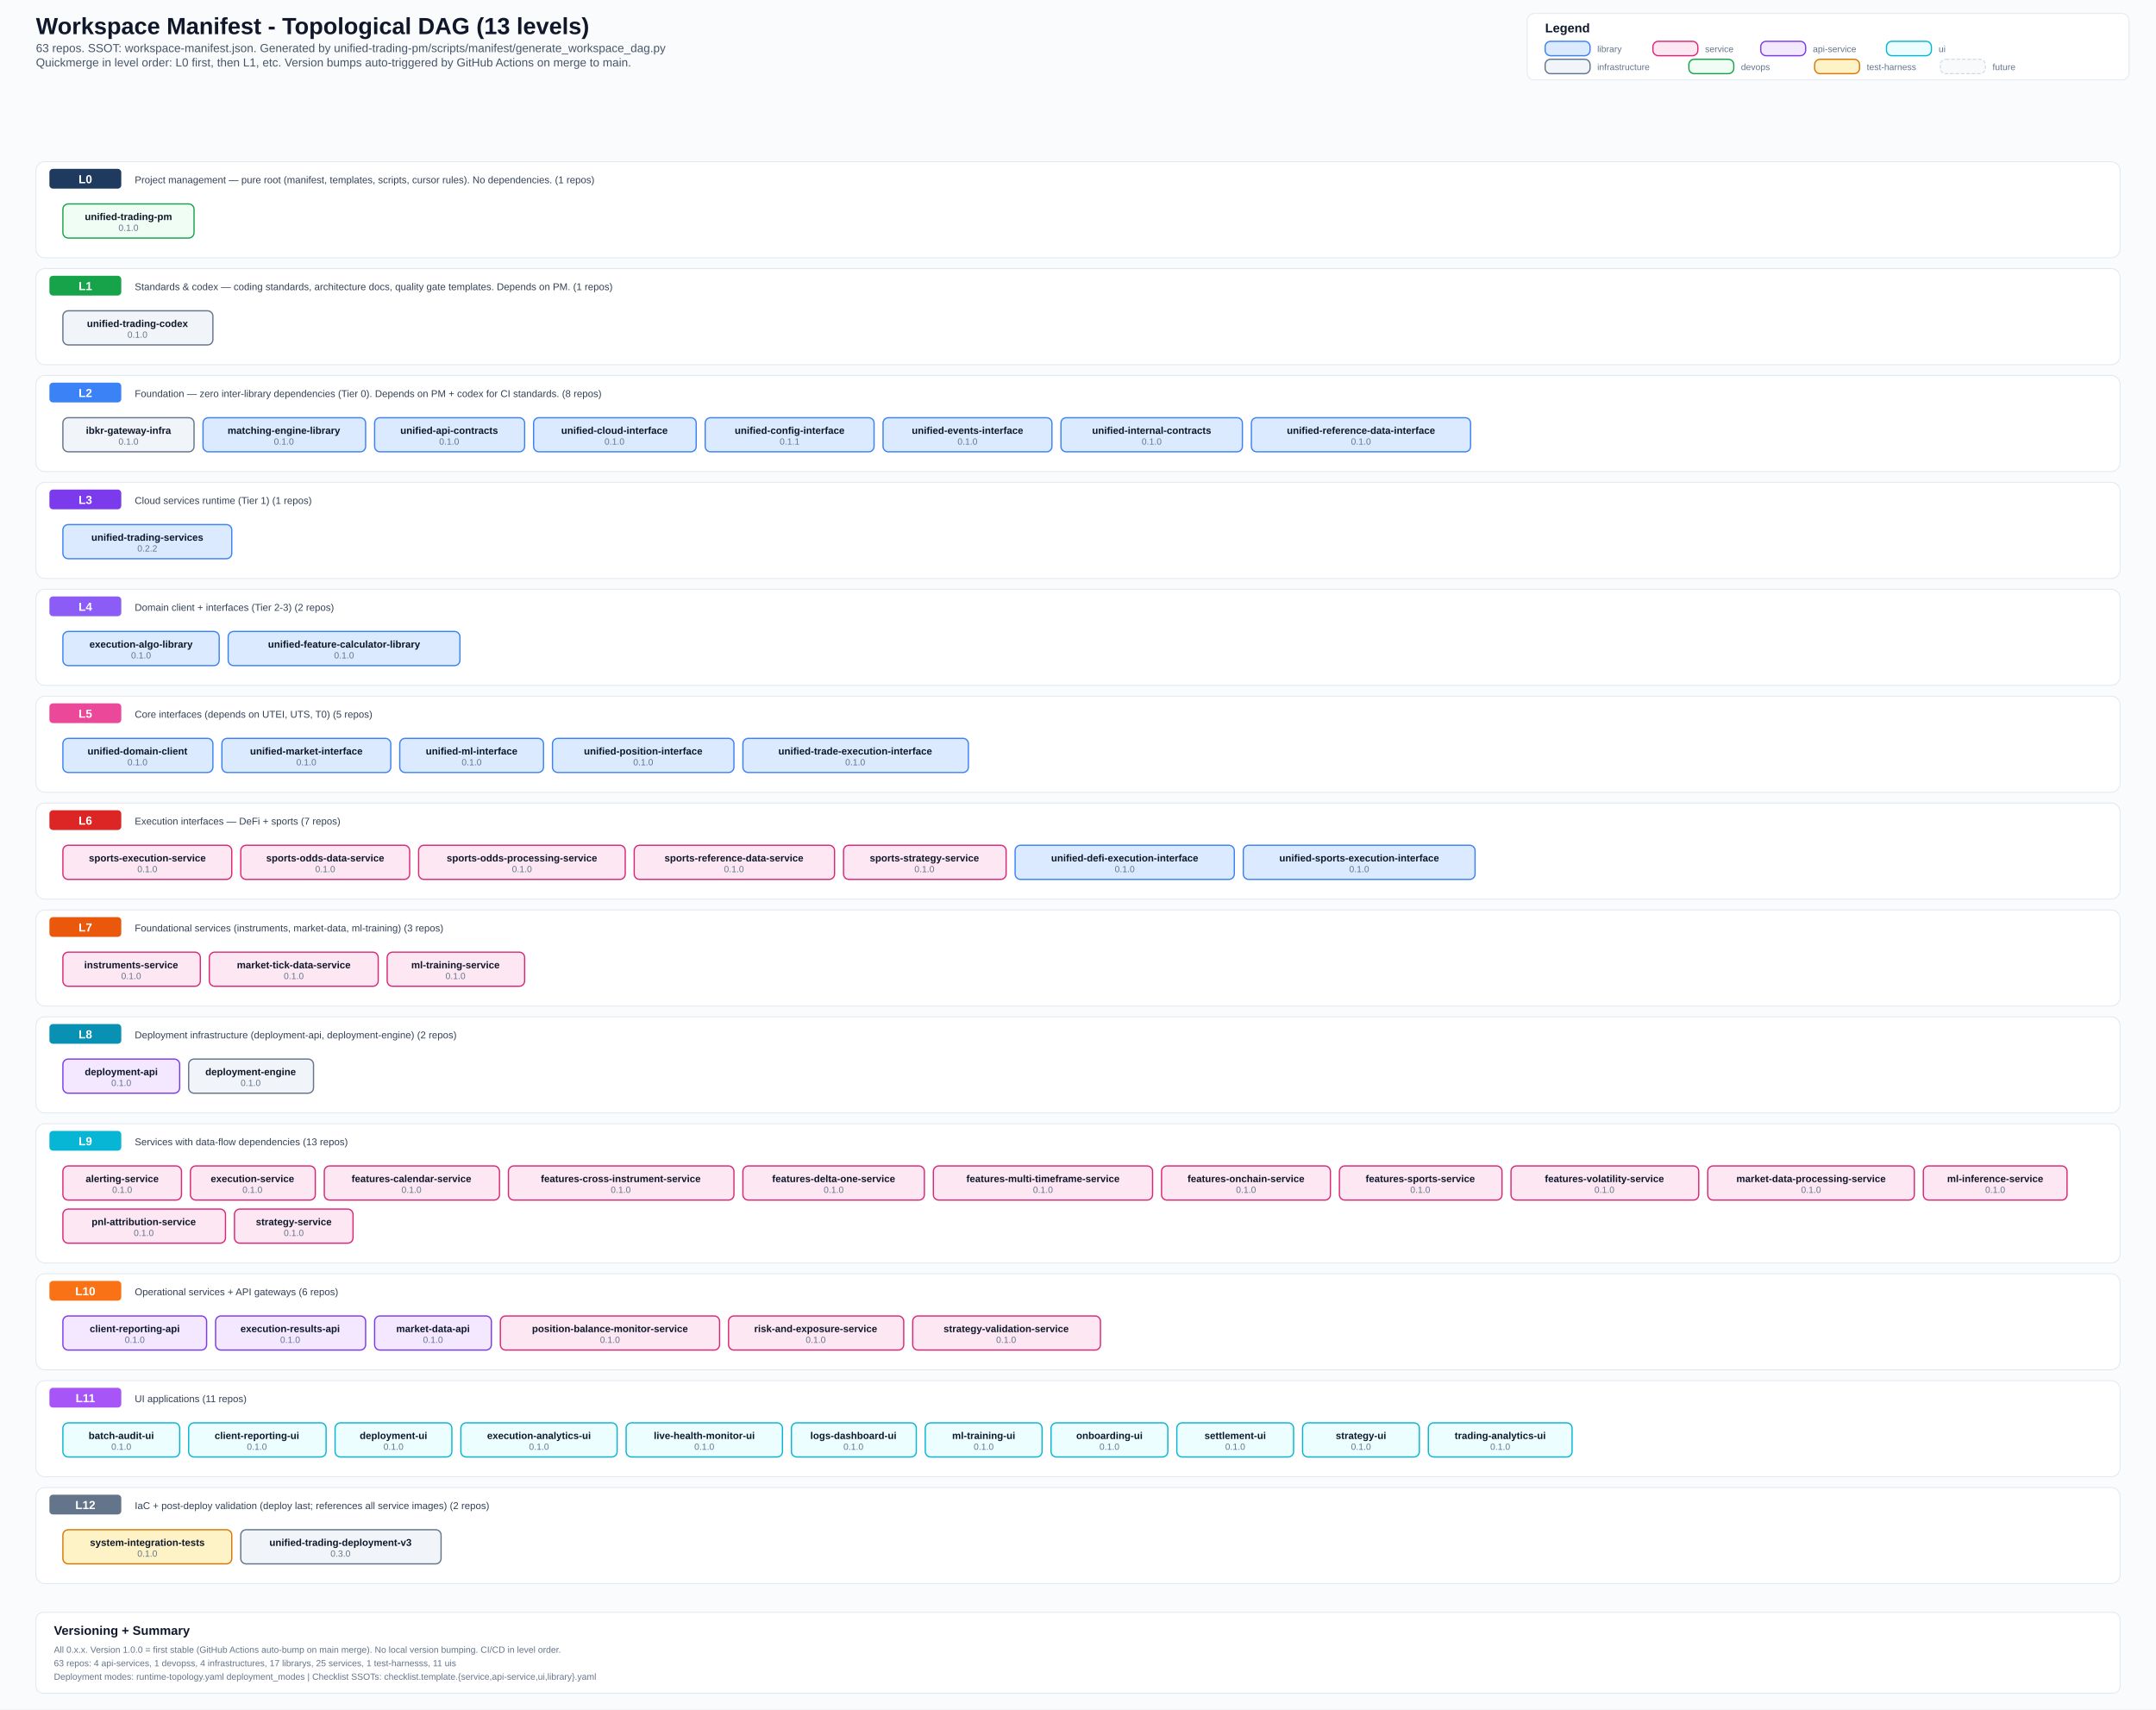
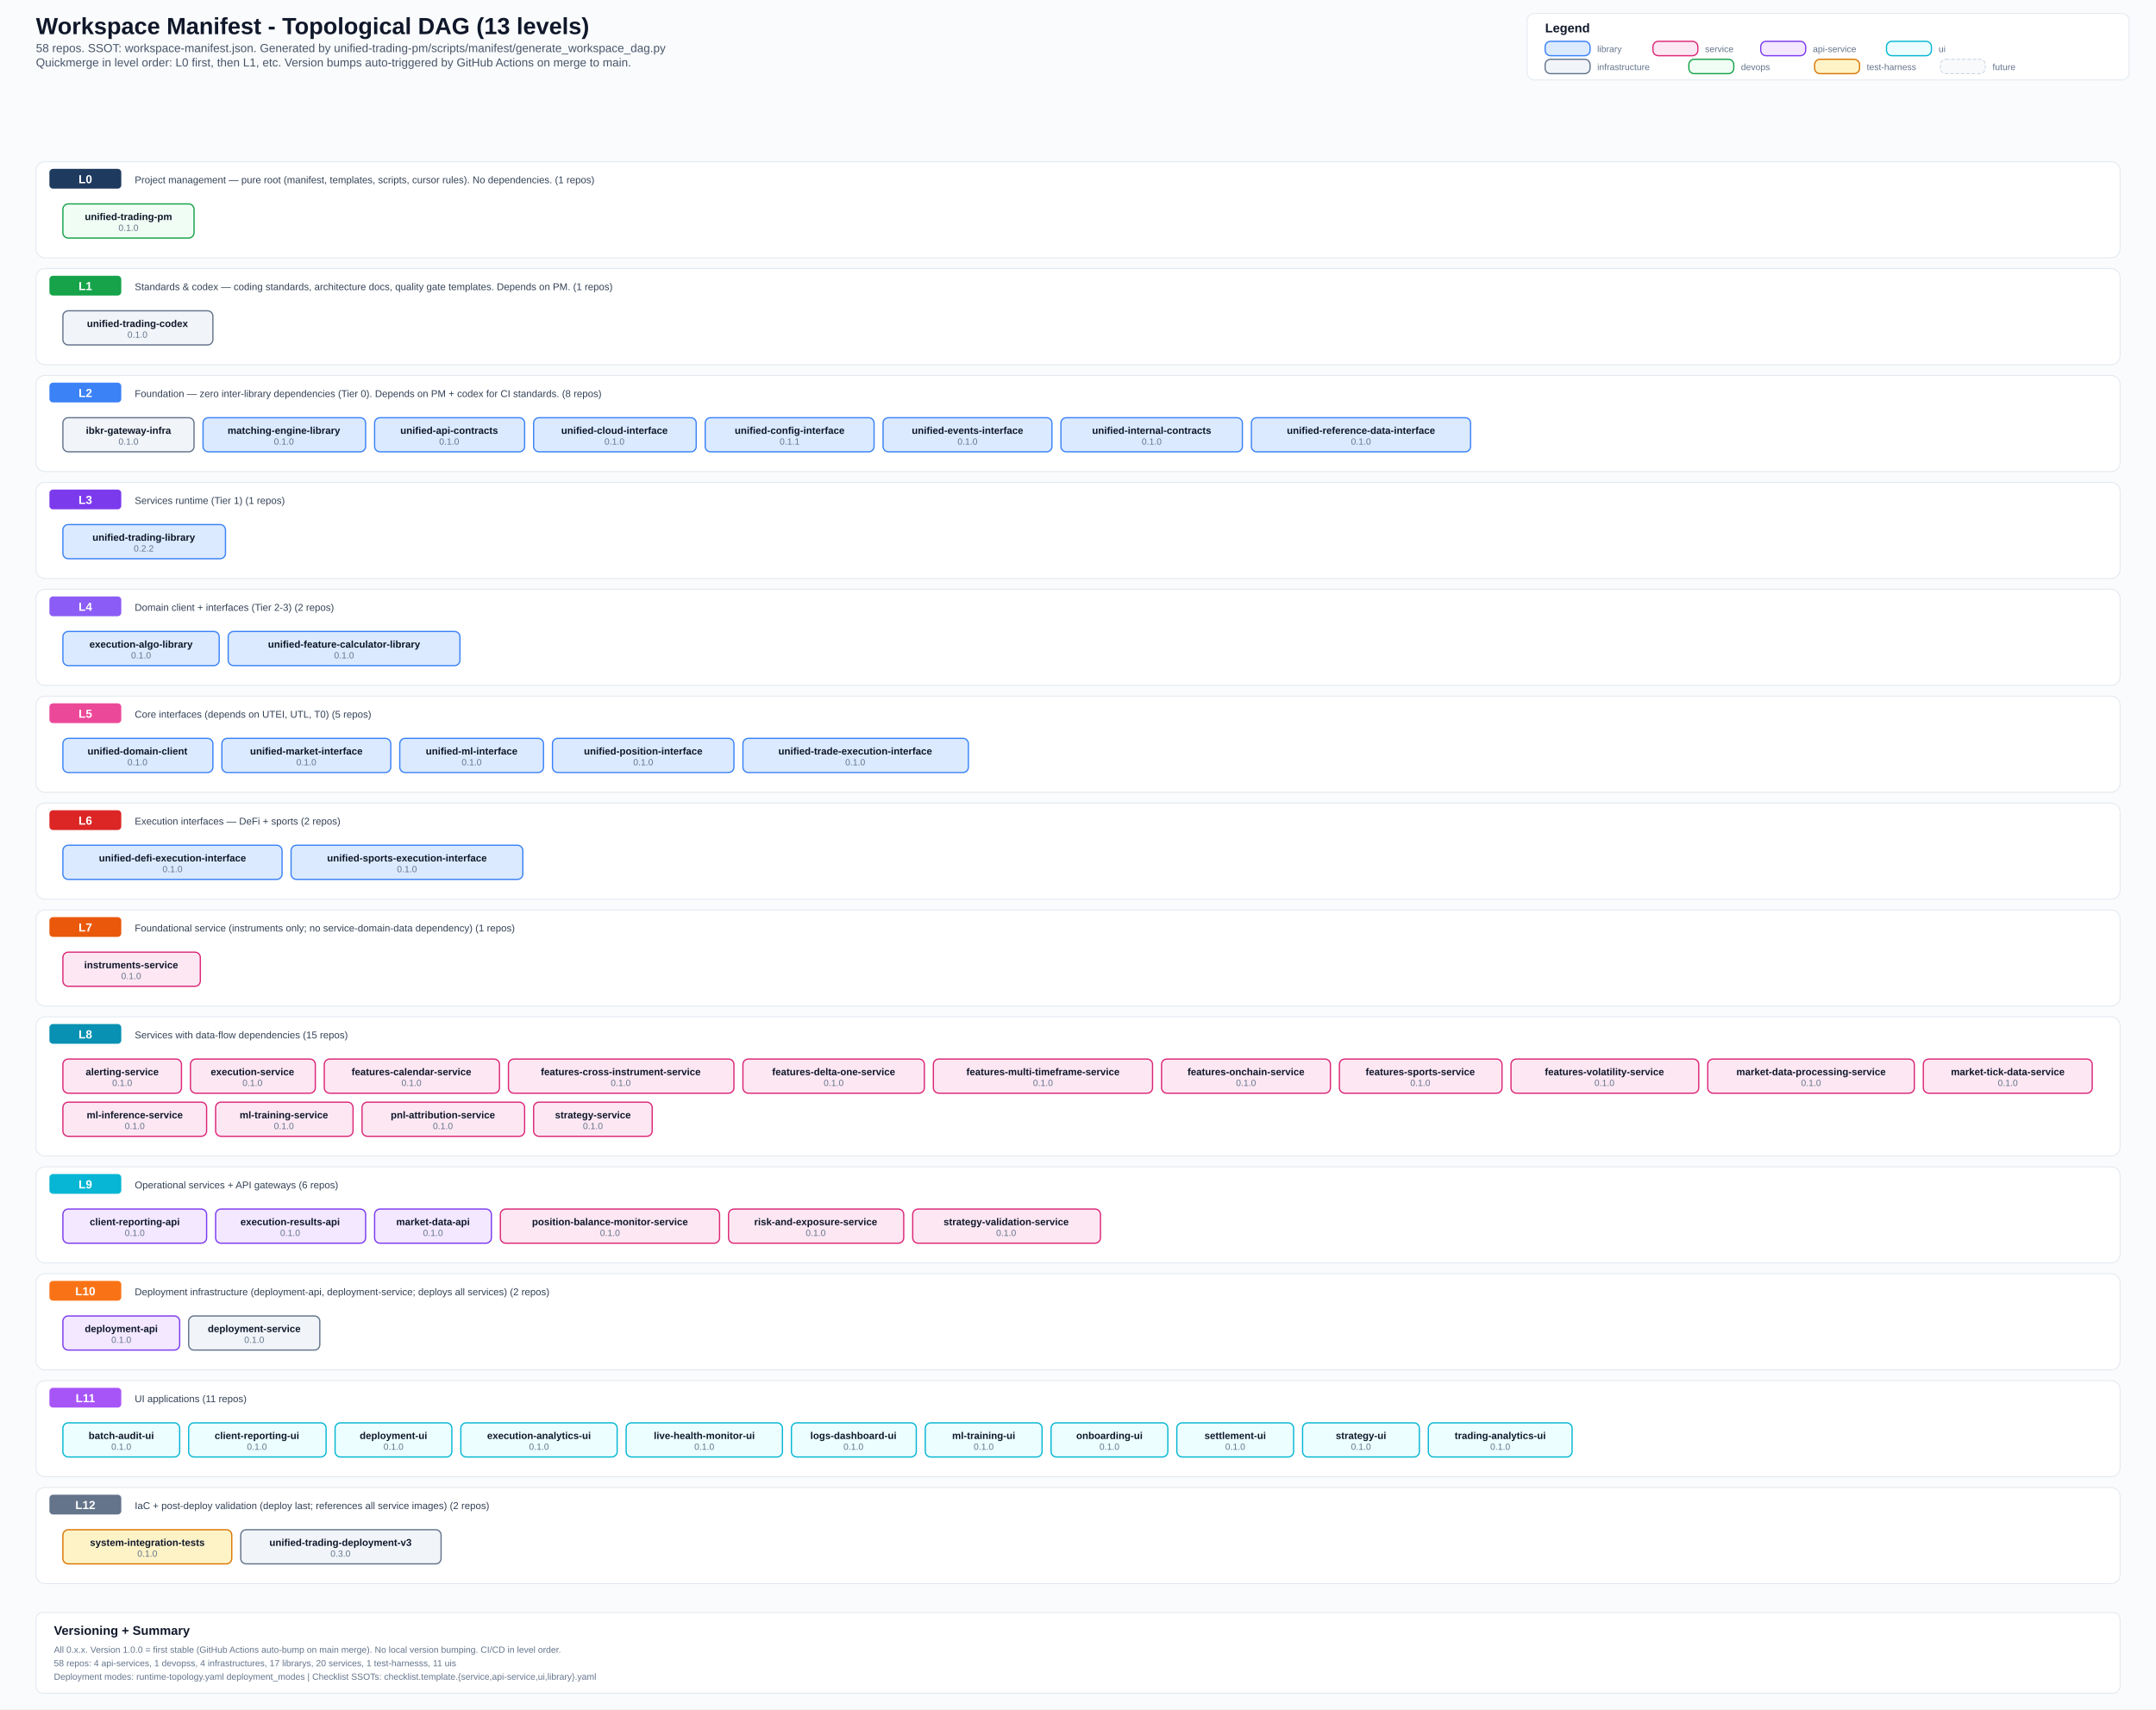
<svg xmlns="http://www.w3.org/2000/svg" width="2400" height="1903" viewBox="0 0 2400 1903">
  <defs>
    <style>
      .bg { fill: #fafbfc; }
      .title { font: 700 26px Arial, sans-serif; fill: #0f172a; }
      .subtitle { font: 500 13px Arial, sans-serif; fill: #475569; }
      .section { font: 700 14px Arial, sans-serif; fill: #0f172a; }
      .level-label { font: 700 13px Arial, sans-serif; fill: #ffffff; }
      .label { font: 600 11px Arial, sans-serif; fill: #0f172a; }
      .ver { font: 500 10px Arial, sans-serif; fill: #64748b; }
      .small { font: 500 10px Arial, sans-serif; fill: #64748b; }
      .desc { font: 500 11px Arial, sans-serif; fill: #334155; }
      .lib { fill: #dbeafe; stroke: #3b82f6; stroke-width: 1.4; rx: 6; }
      .svc { fill: #fce7f3; stroke: #db2777; stroke-width: 1.4; rx: 6; }
      .api { fill: #f3e8ff; stroke: #7c3aed; stroke-width: 1.4; rx: 6; }
      .ui-box { fill: #ecfeff; stroke: #06b6d4; stroke-width: 1.4; rx: 6; }
      .infra { fill: #f1f5f9; stroke: #64748b; stroke-width: 1.4; rx: 6; }
      .devops { fill: #f0fdf4; stroke: #16a34a; stroke-width: 1.4; rx: 6; }
      .test { fill: #fef3c7; stroke: #d97706; stroke-width: 1.4; rx: 6; }
      .future { fill: #f8fafc; stroke: #cbd5e1; stroke-width: 1; rx: 6; stroke-dasharray: 4 2; }
      .level-bg { fill: #ffffff; stroke: #e2e8f0; stroke-width: 1; rx: 10; }
      .level-badge { rx: 4; }
      .legend-box { fill: #ffffff; stroke: #e2e8f0; stroke-width: 1; rx: 8; }
  </style>
  </defs>
  <rect class="bg" x="0" y="0" width="2400" height="1903" />
  <text x="40" y="38" class="title">Workspace Manifest - Topological DAG (13 levels)</text>
-   <text x="40" y="58" class="subtitle">63 repos. SSOT: workspace-manifest.json. Generated by unified-trading-pm/scripts/manifest/generate_workspace_dag.py</text>
+   <text x="40" y="58" class="subtitle">58 repos. SSOT: workspace-manifest.json. Generated by unified-trading-pm/scripts/manifest/generate_workspace_dag.py</text>
  <text x="40" y="74" class="subtitle">Quickmerge in level order: L0 first, then L1, etc. Version bumps auto-triggered by GitHub Actions on merge to main.</text>
  <rect x="1700" y="15" width="670" height="74" class="legend-box" />
  <text x="1720" y="36" class="section">Legend</text>
  <rect x="1720" y="46" width="50" height="16" class="lib" />
  <text x="1778" y="58" class="small">library</text>
  <rect x="1840" y="46" width="50" height="16" class="svc" />
  <text x="1898" y="58" class="small">service</text>
  <rect x="1960" y="46" width="50" height="16" class="api" />
  <text x="2018" y="58" class="small">api-service</text>
  <rect x="2100" y="46" width="50" height="16" class="ui-box" />
  <text x="2158" y="58" class="small">ui</text>
  <rect x="1720" y="66" width="50" height="16" class="infra" />
  <text x="1778" y="78" class="small">infrastructure</text>
  <rect x="1880" y="66" width="50" height="16" class="devops" />
  <text x="1938" y="78" class="small">devops</text>
  <rect x="2020" y="66" width="50" height="16" class="test" />
  <text x="2078" y="78" class="small">test-harness</text>
  <rect x="2160" y="66" width="50" height="16" class="future" />
  <text x="2218" y="78" class="small">future</text>
  <rect x="40" y="180" width="2320" height="107" class="level-bg" />
  <rect x="55" y="188" width="80" height="22" fill="#1e3a5f" class="level-badge" />
  <text x="95" y="204" text-anchor="middle" class="level-label">L0</text>
  <text x="150" y="204" class="desc">Project management — pure root (manifest, templates, scripts, cursor rules). No dependencies. (1 repos)</text>
  <rect x="70" y="227" width="146" height="38" class="devops" />
  <text x="143" y="245" text-anchor="middle" class="label">unified-trading-pm</text>
  <text x="143" y="257" text-anchor="middle" class="ver">0.1.0</text>
  <rect x="40" y="299" width="2320" height="107" class="level-bg" />
  <rect x="55" y="307" width="80" height="22" fill="#16a34a" class="level-badge" />
  <text x="95" y="323" text-anchor="middle" class="level-label">L1</text>
  <text x="150" y="323" class="desc">Standards &amp; codex — coding standards, architecture docs, quality gate templates. Depends on PM. (1 repos)</text>
  <rect x="70" y="346" width="167" height="38" class="infra" />
  <text x="153" y="364" text-anchor="middle" class="label">unified-trading-codex</text>
  <text x="153" y="376" text-anchor="middle" class="ver">0.1.0</text>
  <rect x="40" y="418" width="2320" height="107" class="level-bg" />
  <rect x="55" y="426" width="80" height="22" fill="#3b82f6" class="level-badge" />
  <text x="95" y="442" text-anchor="middle" class="level-label">L2</text>
  <text x="150" y="442" class="desc">Foundation — zero inter-library dependencies (Tier 0). Depends on PM + codex for CI standards. (8 repos)</text>
  <rect x="70" y="465" width="146" height="38" class="infra" />
  <text x="143" y="483" text-anchor="middle" class="label">ibkr-gateway-infra</text>
  <text x="143" y="495" text-anchor="middle" class="ver">0.1.0</text>
  <rect x="226" y="465" width="181" height="38" class="lib" />
  <text x="316" y="483" text-anchor="middle" class="label">matching-engine-library</text>
  <text x="316" y="495" text-anchor="middle" class="ver">0.1.0</text>
  <rect x="417" y="465" width="167" height="38" class="lib" />
  <text x="500" y="483" text-anchor="middle" class="label">unified-api-contracts</text>
  <text x="500" y="495" text-anchor="middle" class="ver">0.1.0</text>
  <rect x="594" y="465" width="181" height="38" class="lib" />
  <text x="684" y="483" text-anchor="middle" class="label">unified-cloud-interface</text>
  <text x="684" y="495" text-anchor="middle" class="ver">0.1.0</text>
  <rect x="785" y="465" width="188" height="38" class="lib" />
  <text x="879" y="483" text-anchor="middle" class="label">unified-config-interface</text>
  <text x="879" y="495" text-anchor="middle" class="ver">0.1.1</text>
  <rect x="983" y="465" width="188" height="38" class="lib" />
  <text x="1077" y="483" text-anchor="middle" class="label">unified-events-interface</text>
  <text x="1077" y="495" text-anchor="middle" class="ver">0.1.0</text>
  <rect x="1181" y="465" width="202" height="38" class="lib" />
  <text x="1282" y="483" text-anchor="middle" class="label">unified-internal-contracts</text>
  <text x="1282" y="495" text-anchor="middle" class="ver">0.1.0</text>
  <rect x="1393" y="465" width="244" height="38" class="lib" />
  <text x="1515" y="483" text-anchor="middle" class="label">unified-reference-data-interface</text>
  <text x="1515" y="495" text-anchor="middle" class="ver">0.1.0</text>
  <rect x="40" y="537" width="2320" height="107" class="level-bg" />
  <rect x="55" y="545" width="80" height="22" fill="#7c3aed" class="level-badge" />
  <text x="95" y="561" text-anchor="middle" class="level-label">L3</text>
-   <text x="150" y="561" class="desc">Cloud services runtime (Tier 1) (1 repos)</text>
-   <rect x="70" y="584" width="188" height="38" class="lib" />
-   <text x="164" y="602" text-anchor="middle" class="label">unified-trading-services</text>
-   <text x="164" y="614" text-anchor="middle" class="ver">0.2.2</text>
+   <text x="150" y="561" class="desc">Services runtime (Tier 1) (1 repos)</text>
+   <rect x="70" y="584" width="181" height="38" class="lib" />
+   <text x="160" y="602" text-anchor="middle" class="label">unified-trading-library</text>
+   <text x="160" y="614" text-anchor="middle" class="ver">0.2.2</text>
  <rect x="40" y="656" width="2320" height="107" class="level-bg" />
  <rect x="55" y="664" width="80" height="22" fill="#8b5cf6" class="level-badge" />
  <text x="95" y="680" text-anchor="middle" class="level-label">L4</text>
  <text x="150" y="680" class="desc">Domain client + interfaces (Tier 2-3) (2 repos)</text>
  <rect x="70" y="703" width="174" height="38" class="lib" />
  <text x="157" y="721" text-anchor="middle" class="label">execution-algo-library</text>
  <text x="157" y="733" text-anchor="middle" class="ver">0.1.0</text>
  <rect x="254" y="703" width="258" height="38" class="lib" />
  <text x="383" y="721" text-anchor="middle" class="label">unified-feature-calculator-library</text>
  <text x="383" y="733" text-anchor="middle" class="ver">0.1.0</text>
  <rect x="40" y="775" width="2320" height="107" class="level-bg" />
  <rect x="55" y="783" width="80" height="22" fill="#ec4899" class="level-badge" />
  <text x="95" y="799" text-anchor="middle" class="level-label">L5</text>
-   <text x="150" y="799" class="desc">Core interfaces (depends on UTEI, UTS, T0) (5 repos)</text>
+   <text x="150" y="799" class="desc">Core interfaces (depends on UTEI, UTL, T0) (5 repos)</text>
  <rect x="70" y="822" width="167" height="38" class="lib" />
  <text x="153" y="840" text-anchor="middle" class="label">unified-domain-client</text>
  <text x="153" y="852" text-anchor="middle" class="ver">0.1.0</text>
  <rect x="247" y="822" width="188" height="38" class="lib" />
  <text x="341" y="840" text-anchor="middle" class="label">unified-market-interface</text>
  <text x="341" y="852" text-anchor="middle" class="ver">0.1.0</text>
  <rect x="445" y="822" width="160" height="38" class="lib" />
  <text x="525" y="840" text-anchor="middle" class="label">unified-ml-interface</text>
  <text x="525" y="852" text-anchor="middle" class="ver">0.1.0</text>
  <rect x="615" y="822" width="202" height="38" class="lib" />
  <text x="716" y="840" text-anchor="middle" class="label">unified-position-interface</text>
  <text x="716" y="852" text-anchor="middle" class="ver">0.1.0</text>
  <rect x="827" y="822" width="251" height="38" class="lib" />
  <text x="952" y="840" text-anchor="middle" class="label">unified-trade-execution-interface</text>
  <text x="952" y="852" text-anchor="middle" class="ver">0.1.0</text>
  <rect x="40" y="894" width="2320" height="107" class="level-bg" />
  <rect x="55" y="902" width="80" height="22" fill="#dc2626" class="level-badge" />
  <text x="95" y="918" text-anchor="middle" class="level-label">L6</text>
-   <text x="150" y="918" class="desc">Execution interfaces — DeFi + sports (7 repos)</text>
-   <rect x="70" y="941" width="188" height="38" class="svc" />
-   <text x="164" y="959" text-anchor="middle" class="label">sports-execution-service</text>
-   <text x="164" y="971" text-anchor="middle" class="ver">0.1.0</text>
-   <rect x="268" y="941" width="188" height="38" class="svc" />
-   <text x="362" y="959" text-anchor="middle" class="label">sports-odds-data-service</text>
-   <text x="362" y="971" text-anchor="middle" class="ver">0.1.0</text>
-   <rect x="466" y="941" width="230" height="38" class="svc" />
-   <text x="581" y="959" text-anchor="middle" class="label">sports-odds-processing-service</text>
-   <text x="581" y="971" text-anchor="middle" class="ver">0.1.0</text>
-   <rect x="706" y="941" width="223" height="38" class="svc" />
-   <text x="817" y="959" text-anchor="middle" class="label">sports-reference-data-service</text>
-   <text x="817" y="971" text-anchor="middle" class="ver">0.1.0</text>
-   <rect x="939" y="941" width="181" height="38" class="svc" />
-   <text x="1029" y="959" text-anchor="middle" class="label">sports-strategy-service</text>
-   <text x="1029" y="971" text-anchor="middle" class="ver">0.1.0</text>
-   <rect x="1130" y="941" width="244" height="38" class="lib" />
-   <text x="1252" y="959" text-anchor="middle" class="label">unified-defi-execution-interface</text>
-   <text x="1252" y="971" text-anchor="middle" class="ver">0.1.0</text>
-   <rect x="1384" y="941" width="258" height="38" class="lib" />
-   <text x="1513" y="959" text-anchor="middle" class="label">unified-sports-execution-interface</text>
-   <text x="1513" y="971" text-anchor="middle" class="ver">0.1.0</text>
+   <text x="150" y="918" class="desc">Execution interfaces — DeFi + sports (2 repos)</text>
+   <rect x="70" y="941" width="244" height="38" class="lib" />
+   <text x="192" y="959" text-anchor="middle" class="label">unified-defi-execution-interface</text>
+   <text x="192" y="971" text-anchor="middle" class="ver">0.1.0</text>
+   <rect x="324" y="941" width="258" height="38" class="lib" />
+   <text x="453" y="959" text-anchor="middle" class="label">unified-sports-execution-interface</text>
+   <text x="453" y="971" text-anchor="middle" class="ver">0.1.0</text>
  <rect x="40" y="1013" width="2320" height="107" class="level-bg" />
  <rect x="55" y="1021" width="80" height="22" fill="#ea580c" class="level-badge" />
  <text x="95" y="1037" text-anchor="middle" class="level-label">L7</text>
-   <text x="150" y="1037" class="desc">Foundational services (instruments, market-data, ml-training) (3 repos)</text>
+   <text x="150" y="1037" class="desc">Foundational service (instruments only; no service-domain-data dependency) (1 repos)</text>
  <rect x="70" y="1060" width="153" height="38" class="svc" />
  <text x="146" y="1078" text-anchor="middle" class="label">instruments-service</text>
  <text x="146" y="1090" text-anchor="middle" class="ver">0.1.0</text>
-   <rect x="233" y="1060" width="188" height="38" class="svc" />
-   <text x="327" y="1078" text-anchor="middle" class="label">market-tick-data-service</text>
-   <text x="327" y="1090" text-anchor="middle" class="ver">0.1.0</text>
-   <rect x="431" y="1060" width="153" height="38" class="svc" />
-   <text x="507" y="1078" text-anchor="middle" class="label">ml-training-service</text>
-   <text x="507" y="1090" text-anchor="middle" class="ver">0.1.0</text>
-   <rect x="40" y="1132" width="2320" height="107" class="level-bg" />
+   <rect x="40" y="1132" width="2320" height="155" class="level-bg" />
  <rect x="55" y="1140" width="80" height="22" fill="#0891b2" class="level-badge" />
  <text x="95" y="1156" text-anchor="middle" class="level-label">L8</text>
-   <text x="150" y="1156" class="desc">Deployment infrastructure (deployment-api, deployment-engine) (2 repos)</text>
-   <rect x="70" y="1179" width="130" height="38" class="api" />
-   <text x="135" y="1197" text-anchor="middle" class="label">deployment-api</text>
-   <text x="135" y="1209" text-anchor="middle" class="ver">0.1.0</text>
-   <rect x="210" y="1179" width="139" height="38" class="infra" />
-   <text x="279" y="1197" text-anchor="middle" class="label">deployment-engine</text>
-   <text x="279" y="1209" text-anchor="middle" class="ver">0.1.0</text>
-   <rect x="40" y="1251" width="2320" height="155" class="level-bg" />
-   <rect x="55" y="1259" width="80" height="22" fill="#06b6d4" class="level-badge" />
-   <text x="95" y="1275" text-anchor="middle" class="level-label">L9</text>
-   <text x="150" y="1275" class="desc">Services with data-flow dependencies (13 repos)</text>
-   <rect x="70" y="1298" width="132" height="38" class="svc" />
-   <text x="136" y="1316" text-anchor="middle" class="label">alerting-service</text>
-   <text x="136" y="1328" text-anchor="middle" class="ver">0.1.0</text>
-   <rect x="212" y="1298" width="139" height="38" class="svc" />
-   <text x="281" y="1316" text-anchor="middle" class="label">execution-service</text>
-   <text x="281" y="1328" text-anchor="middle" class="ver">0.1.0</text>
-   <rect x="361" y="1298" width="195" height="38" class="svc" />
-   <text x="458" y="1316" text-anchor="middle" class="label">features-calendar-service</text>
-   <text x="458" y="1328" text-anchor="middle" class="ver">0.1.0</text>
-   <rect x="566" y="1298" width="251" height="38" class="svc" />
-   <text x="691" y="1316" text-anchor="middle" class="label">features-cross-instrument-service</text>
-   <text x="691" y="1328" text-anchor="middle" class="ver">0.1.0</text>
-   <rect x="827" y="1298" width="202" height="38" class="svc" />
-   <text x="928" y="1316" text-anchor="middle" class="label">features-delta-one-service</text>
-   <text x="928" y="1328" text-anchor="middle" class="ver">0.1.0</text>
-   <rect x="1039" y="1298" width="244" height="38" class="svc" />
-   <text x="1161" y="1316" text-anchor="middle" class="label">features-multi-timeframe-service</text>
-   <text x="1161" y="1328" text-anchor="middle" class="ver">0.1.0</text>
-   <rect x="1293" y="1298" width="188" height="38" class="svc" />
-   <text x="1387" y="1316" text-anchor="middle" class="label">features-onchain-service</text>
-   <text x="1387" y="1328" text-anchor="middle" class="ver">0.1.0</text>
-   <rect x="1491" y="1298" width="181" height="38" class="svc" />
-   <text x="1581" y="1316" text-anchor="middle" class="label">features-sports-service</text>
-   <text x="1581" y="1328" text-anchor="middle" class="ver">0.1.0</text>
-   <rect x="1682" y="1298" width="209" height="38" class="svc" />
-   <text x="1786" y="1316" text-anchor="middle" class="label">features-volatility-service</text>
-   <text x="1786" y="1328" text-anchor="middle" class="ver">0.1.0</text>
-   <rect x="1901" y="1298" width="230" height="38" class="svc" />
-   <text x="2016" y="1316" text-anchor="middle" class="label">market-data-processing-service</text>
-   <text x="2016" y="1328" text-anchor="middle" class="ver">0.1.0</text>
-   <rect x="2141" y="1298" width="160" height="38" class="svc" />
-   <text x="2221" y="1316" text-anchor="middle" class="label">ml-inference-service</text>
-   <text x="2221" y="1328" text-anchor="middle" class="ver">0.1.0</text>
-   <rect x="70" y="1346" width="181" height="38" class="svc" />
-   <text x="160" y="1364" text-anchor="middle" class="label">pnl-attribution-service</text>
-   <text x="160" y="1376" text-anchor="middle" class="ver">0.1.0</text>
-   <rect x="261" y="1346" width="132" height="38" class="svc" />
-   <text x="327" y="1364" text-anchor="middle" class="label">strategy-service</text>
-   <text x="327" y="1376" text-anchor="middle" class="ver">0.1.0</text>
+   <text x="150" y="1156" class="desc">Services with data-flow dependencies (15 repos)</text>
+   <rect x="70" y="1179" width="132" height="38" class="svc" />
+   <text x="136" y="1197" text-anchor="middle" class="label">alerting-service</text>
+   <text x="136" y="1209" text-anchor="middle" class="ver">0.1.0</text>
+   <rect x="212" y="1179" width="139" height="38" class="svc" />
+   <text x="281" y="1197" text-anchor="middle" class="label">execution-service</text>
+   <text x="281" y="1209" text-anchor="middle" class="ver">0.1.0</text>
+   <rect x="361" y="1179" width="195" height="38" class="svc" />
+   <text x="458" y="1197" text-anchor="middle" class="label">features-calendar-service</text>
+   <text x="458" y="1209" text-anchor="middle" class="ver">0.1.0</text>
+   <rect x="566" y="1179" width="251" height="38" class="svc" />
+   <text x="691" y="1197" text-anchor="middle" class="label">features-cross-instrument-service</text>
+   <text x="691" y="1209" text-anchor="middle" class="ver">0.1.0</text>
+   <rect x="827" y="1179" width="202" height="38" class="svc" />
+   <text x="928" y="1197" text-anchor="middle" class="label">features-delta-one-service</text>
+   <text x="928" y="1209" text-anchor="middle" class="ver">0.1.0</text>
+   <rect x="1039" y="1179" width="244" height="38" class="svc" />
+   <text x="1161" y="1197" text-anchor="middle" class="label">features-multi-timeframe-service</text>
+   <text x="1161" y="1209" text-anchor="middle" class="ver">0.1.0</text>
+   <rect x="1293" y="1179" width="188" height="38" class="svc" />
+   <text x="1387" y="1197" text-anchor="middle" class="label">features-onchain-service</text>
+   <text x="1387" y="1209" text-anchor="middle" class="ver">0.1.0</text>
+   <rect x="1491" y="1179" width="181" height="38" class="svc" />
+   <text x="1581" y="1197" text-anchor="middle" class="label">features-sports-service</text>
+   <text x="1581" y="1209" text-anchor="middle" class="ver">0.1.0</text>
+   <rect x="1682" y="1179" width="209" height="38" class="svc" />
+   <text x="1786" y="1197" text-anchor="middle" class="label">features-volatility-service</text>
+   <text x="1786" y="1209" text-anchor="middle" class="ver">0.1.0</text>
+   <rect x="1901" y="1179" width="230" height="38" class="svc" />
+   <text x="2016" y="1197" text-anchor="middle" class="label">market-data-processing-service</text>
+   <text x="2016" y="1209" text-anchor="middle" class="ver">0.1.0</text>
+   <rect x="2141" y="1179" width="188" height="38" class="svc" />
+   <text x="2235" y="1197" text-anchor="middle" class="label">market-tick-data-service</text>
+   <text x="2235" y="1209" text-anchor="middle" class="ver">0.1.0</text>
+   <rect x="70" y="1227" width="160" height="38" class="svc" />
+   <text x="150" y="1245" text-anchor="middle" class="label">ml-inference-service</text>
+   <text x="150" y="1257" text-anchor="middle" class="ver">0.1.0</text>
+   <rect x="240" y="1227" width="153" height="38" class="svc" />
+   <text x="316" y="1245" text-anchor="middle" class="label">ml-training-service</text>
+   <text x="316" y="1257" text-anchor="middle" class="ver">0.1.0</text>
+   <rect x="403" y="1227" width="181" height="38" class="svc" />
+   <text x="493" y="1245" text-anchor="middle" class="label">pnl-attribution-service</text>
+   <text x="493" y="1257" text-anchor="middle" class="ver">0.1.0</text>
+   <rect x="594" y="1227" width="132" height="38" class="svc" />
+   <text x="660" y="1245" text-anchor="middle" class="label">strategy-service</text>
+   <text x="660" y="1257" text-anchor="middle" class="ver">0.1.0</text>
+   <rect x="40" y="1299" width="2320" height="107" class="level-bg" />
+   <rect x="55" y="1307" width="80" height="22" fill="#06b6d4" class="level-badge" />
+   <text x="95" y="1323" text-anchor="middle" class="level-label">L9</text>
+   <text x="150" y="1323" class="desc">Operational services + API gateways (6 repos)</text>
+   <rect x="70" y="1346" width="160" height="38" class="api" />
+   <text x="150" y="1364" text-anchor="middle" class="label">client-reporting-api</text>
+   <text x="150" y="1376" text-anchor="middle" class="ver">0.1.0</text>
+   <rect x="240" y="1346" width="167" height="38" class="api" />
+   <text x="323" y="1364" text-anchor="middle" class="label">execution-results-api</text>
+   <text x="323" y="1376" text-anchor="middle" class="ver">0.1.0</text>
+   <rect x="417" y="1346" width="130" height="38" class="api" />
+   <text x="482" y="1364" text-anchor="middle" class="label">market-data-api</text>
+   <text x="482" y="1376" text-anchor="middle" class="ver">0.1.0</text>
+   <rect x="557" y="1346" width="244" height="38" class="svc" />
+   <text x="679" y="1364" text-anchor="middle" class="label">position-balance-monitor-service</text>
+   <text x="679" y="1376" text-anchor="middle" class="ver">0.1.0</text>
+   <rect x="811" y="1346" width="195" height="38" class="svc" />
+   <text x="908" y="1364" text-anchor="middle" class="label">risk-and-exposure-service</text>
+   <text x="908" y="1376" text-anchor="middle" class="ver">0.1.0</text>
+   <rect x="1016" y="1346" width="209" height="38" class="svc" />
+   <text x="1120" y="1364" text-anchor="middle" class="label">strategy-validation-service</text>
+   <text x="1120" y="1376" text-anchor="middle" class="ver">0.1.0</text>
  <rect x="40" y="1418" width="2320" height="107" class="level-bg" />
  <rect x="55" y="1426" width="80" height="22" fill="#f97316" class="level-badge" />
  <text x="95" y="1442" text-anchor="middle" class="level-label">L10</text>
-   <text x="150" y="1442" class="desc">Operational services + API gateways (6 repos)</text>
-   <rect x="70" y="1465" width="160" height="38" class="api" />
-   <text x="150" y="1483" text-anchor="middle" class="label">client-reporting-api</text>
-   <text x="150" y="1495" text-anchor="middle" class="ver">0.1.0</text>
-   <rect x="240" y="1465" width="167" height="38" class="api" />
-   <text x="323" y="1483" text-anchor="middle" class="label">execution-results-api</text>
-   <text x="323" y="1495" text-anchor="middle" class="ver">0.1.0</text>
-   <rect x="417" y="1465" width="130" height="38" class="api" />
-   <text x="482" y="1483" text-anchor="middle" class="label">market-data-api</text>
-   <text x="482" y="1495" text-anchor="middle" class="ver">0.1.0</text>
-   <rect x="557" y="1465" width="244" height="38" class="svc" />
-   <text x="679" y="1483" text-anchor="middle" class="label">position-balance-monitor-service</text>
-   <text x="679" y="1495" text-anchor="middle" class="ver">0.1.0</text>
-   <rect x="811" y="1465" width="195" height="38" class="svc" />
-   <text x="908" y="1483" text-anchor="middle" class="label">risk-and-exposure-service</text>
-   <text x="908" y="1495" text-anchor="middle" class="ver">0.1.0</text>
-   <rect x="1016" y="1465" width="209" height="38" class="svc" />
-   <text x="1120" y="1483" text-anchor="middle" class="label">strategy-validation-service</text>
-   <text x="1120" y="1495" text-anchor="middle" class="ver">0.1.0</text>
+   <text x="150" y="1442" class="desc">Deployment infrastructure (deployment-api, deployment-service; deploys all services) (2 repos)</text>
+   <rect x="70" y="1465" width="130" height="38" class="api" />
+   <text x="135" y="1483" text-anchor="middle" class="label">deployment-api</text>
+   <text x="135" y="1495" text-anchor="middle" class="ver">0.1.0</text>
+   <rect x="210" y="1465" width="146" height="38" class="infra" />
+   <text x="283" y="1483" text-anchor="middle" class="label">deployment-service</text>
+   <text x="283" y="1495" text-anchor="middle" class="ver">0.1.0</text>
  <rect x="40" y="1537" width="2320" height="107" class="level-bg" />
  <rect x="55" y="1545" width="80" height="22" fill="#a855f7" class="level-badge" />
  <text x="95" y="1561" text-anchor="middle" class="level-label">L11</text>
  <text x="150" y="1561" class="desc">UI applications (11 repos)</text>
  <rect x="70" y="1584" width="130" height="38" class="ui-box" />
  <text x="135" y="1602" text-anchor="middle" class="label">batch-audit-ui</text>
  <text x="135" y="1614" text-anchor="middle" class="ver">0.1.0</text>
  <rect x="210" y="1584" width="153" height="38" class="ui-box" />
  <text x="286" y="1602" text-anchor="middle" class="label">client-reporting-ui</text>
  <text x="286" y="1614" text-anchor="middle" class="ver">0.1.0</text>
  <rect x="373" y="1584" width="130" height="38" class="ui-box" />
  <text x="438" y="1602" text-anchor="middle" class="label">deployment-ui</text>
  <text x="438" y="1614" text-anchor="middle" class="ver">0.1.0</text>
  <rect x="513" y="1584" width="174" height="38" class="ui-box" />
  <text x="600" y="1602" text-anchor="middle" class="label">execution-analytics-ui</text>
  <text x="600" y="1614" text-anchor="middle" class="ver">0.1.0</text>
  <rect x="697" y="1584" width="174" height="38" class="ui-box" />
  <text x="784" y="1602" text-anchor="middle" class="label">live-health-monitor-ui</text>
  <text x="784" y="1614" text-anchor="middle" class="ver">0.1.0</text>
  <rect x="881" y="1584" width="139" height="38" class="ui-box" />
  <text x="950" y="1602" text-anchor="middle" class="label">logs-dashboard-ui</text>
  <text x="950" y="1614" text-anchor="middle" class="ver">0.1.0</text>
  <rect x="1030" y="1584" width="130" height="38" class="ui-box" />
  <text x="1095" y="1602" text-anchor="middle" class="label">ml-training-ui</text>
  <text x="1095" y="1614" text-anchor="middle" class="ver">0.1.0</text>
  <rect x="1170" y="1584" width="130" height="38" class="ui-box" />
  <text x="1235" y="1602" text-anchor="middle" class="label">onboarding-ui</text>
  <text x="1235" y="1614" text-anchor="middle" class="ver">0.1.0</text>
  <rect x="1310" y="1584" width="130" height="38" class="ui-box" />
  <text x="1375" y="1602" text-anchor="middle" class="label">settlement-ui</text>
  <text x="1375" y="1614" text-anchor="middle" class="ver">0.1.0</text>
  <rect x="1450" y="1584" width="130" height="38" class="ui-box" />
  <text x="1515" y="1602" text-anchor="middle" class="label">strategy-ui</text>
  <text x="1515" y="1614" text-anchor="middle" class="ver">0.1.0</text>
  <rect x="1590" y="1584" width="160" height="38" class="ui-box" />
  <text x="1670" y="1602" text-anchor="middle" class="label">trading-analytics-ui</text>
  <text x="1670" y="1614" text-anchor="middle" class="ver">0.1.0</text>
  <rect x="40" y="1656" width="2320" height="107" class="level-bg" />
  <rect x="55" y="1664" width="80" height="22" fill="#64748b" class="level-badge" />
  <text x="95" y="1680" text-anchor="middle" class="level-label">L12</text>
  <text x="150" y="1680" class="desc">IaC + post-deploy validation (deploy last; references all service images) (2 repos)</text>
  <rect x="70" y="1703" width="188" height="38" class="test" />
  <text x="164" y="1721" text-anchor="middle" class="label">system-integration-tests</text>
  <text x="164" y="1733" text-anchor="middle" class="ver">0.1.0</text>
  <rect x="268" y="1703" width="223" height="38" class="infra" />
  <text x="379" y="1721" text-anchor="middle" class="label">unified-trading-deployment-v3</text>
  <text x="379" y="1733" text-anchor="middle" class="ver">0.3.0</text>
  <rect x="40" y="1795" width="2320" height="90" fill="#ffffff" stroke="#e2e8f0" stroke-width="1" rx="8" />
  <text x="60" y="1820" class="section">Versioning + Summary</text>
  <text x="60" y="1840" class="small">All 0.x.x. Version 1.0.0 = first stable (GitHub Actions auto-bump on main merge). No local version bumping. CI/CD in level order.</text>
-   <text x="60" y="1855" class="small">63 repos: 4 api-services, 1 devopss, 4 infrastructures, 17 librarys, 25 services, 1 test-harnesss, 11 uis</text>
+   <text x="60" y="1855" class="small">58 repos: 4 api-services, 1 devopss, 4 infrastructures, 17 librarys, 20 services, 1 test-harnesss, 11 uis</text>
  <text x="60" y="1870" class="small">Deployment modes: runtime-topology.yaml deployment_modes | Checklist SSOTs: checklist.template.{service,api-service,ui,library}.yaml</text>
</svg>
